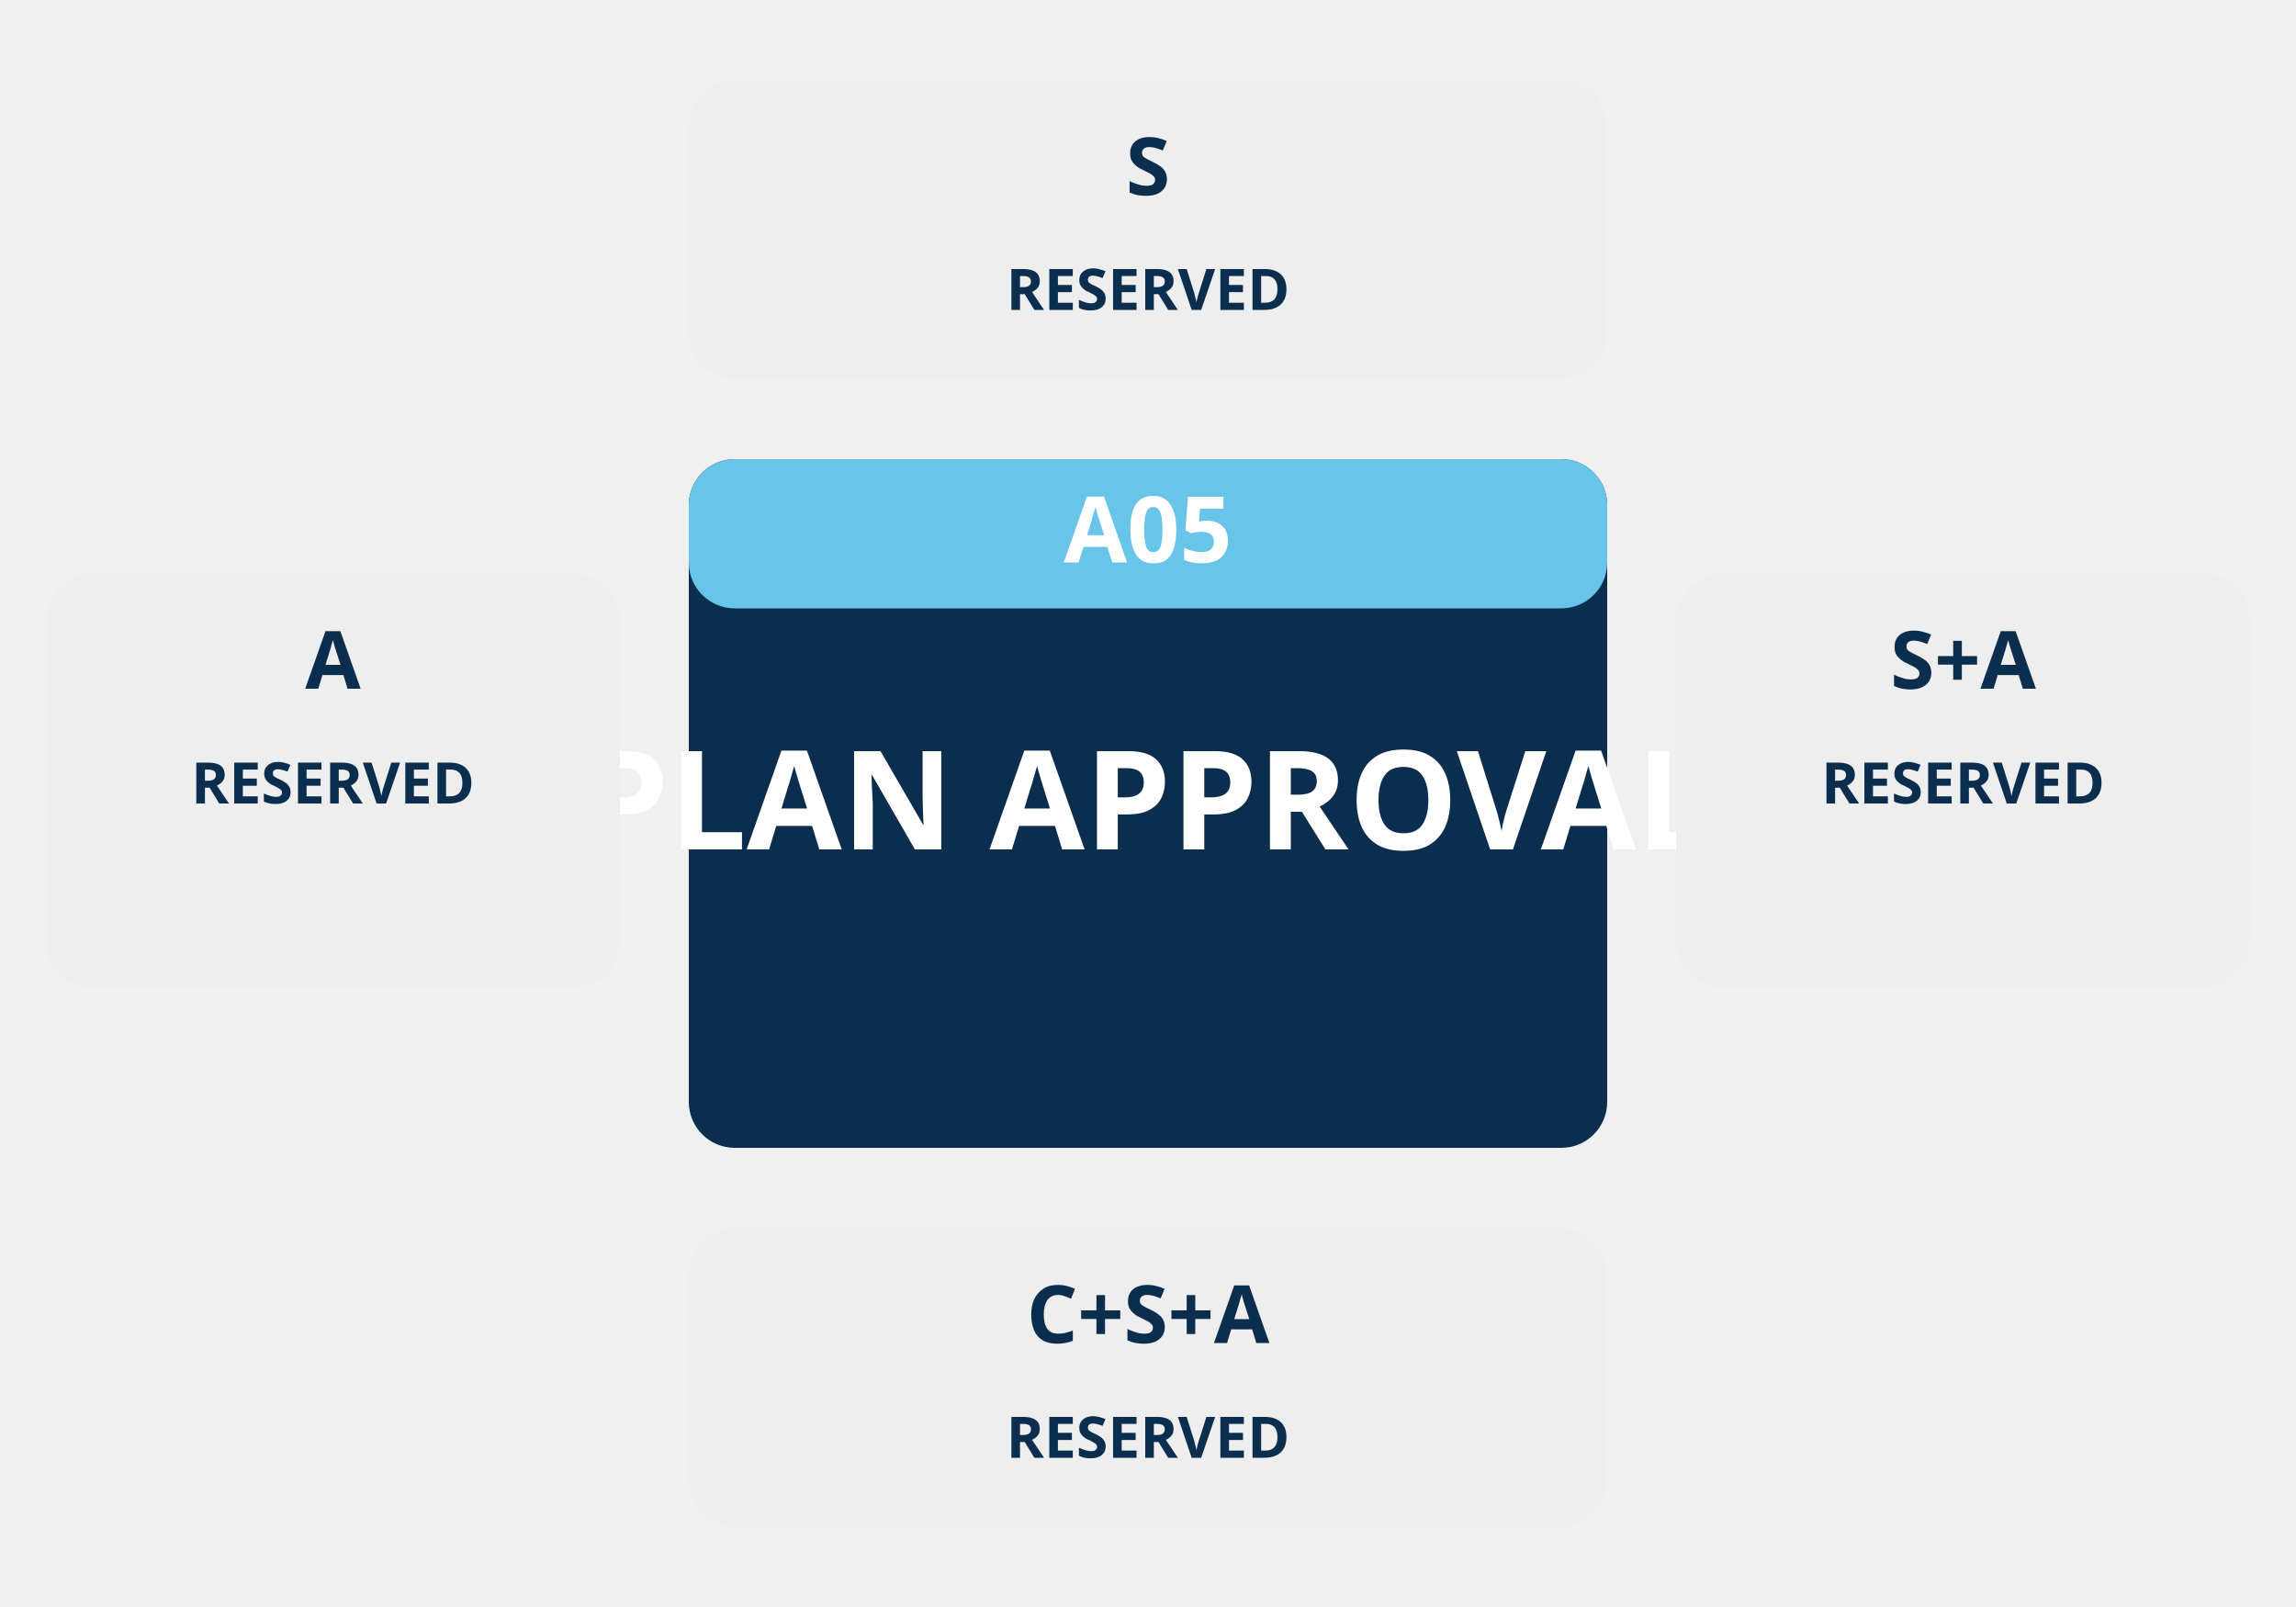
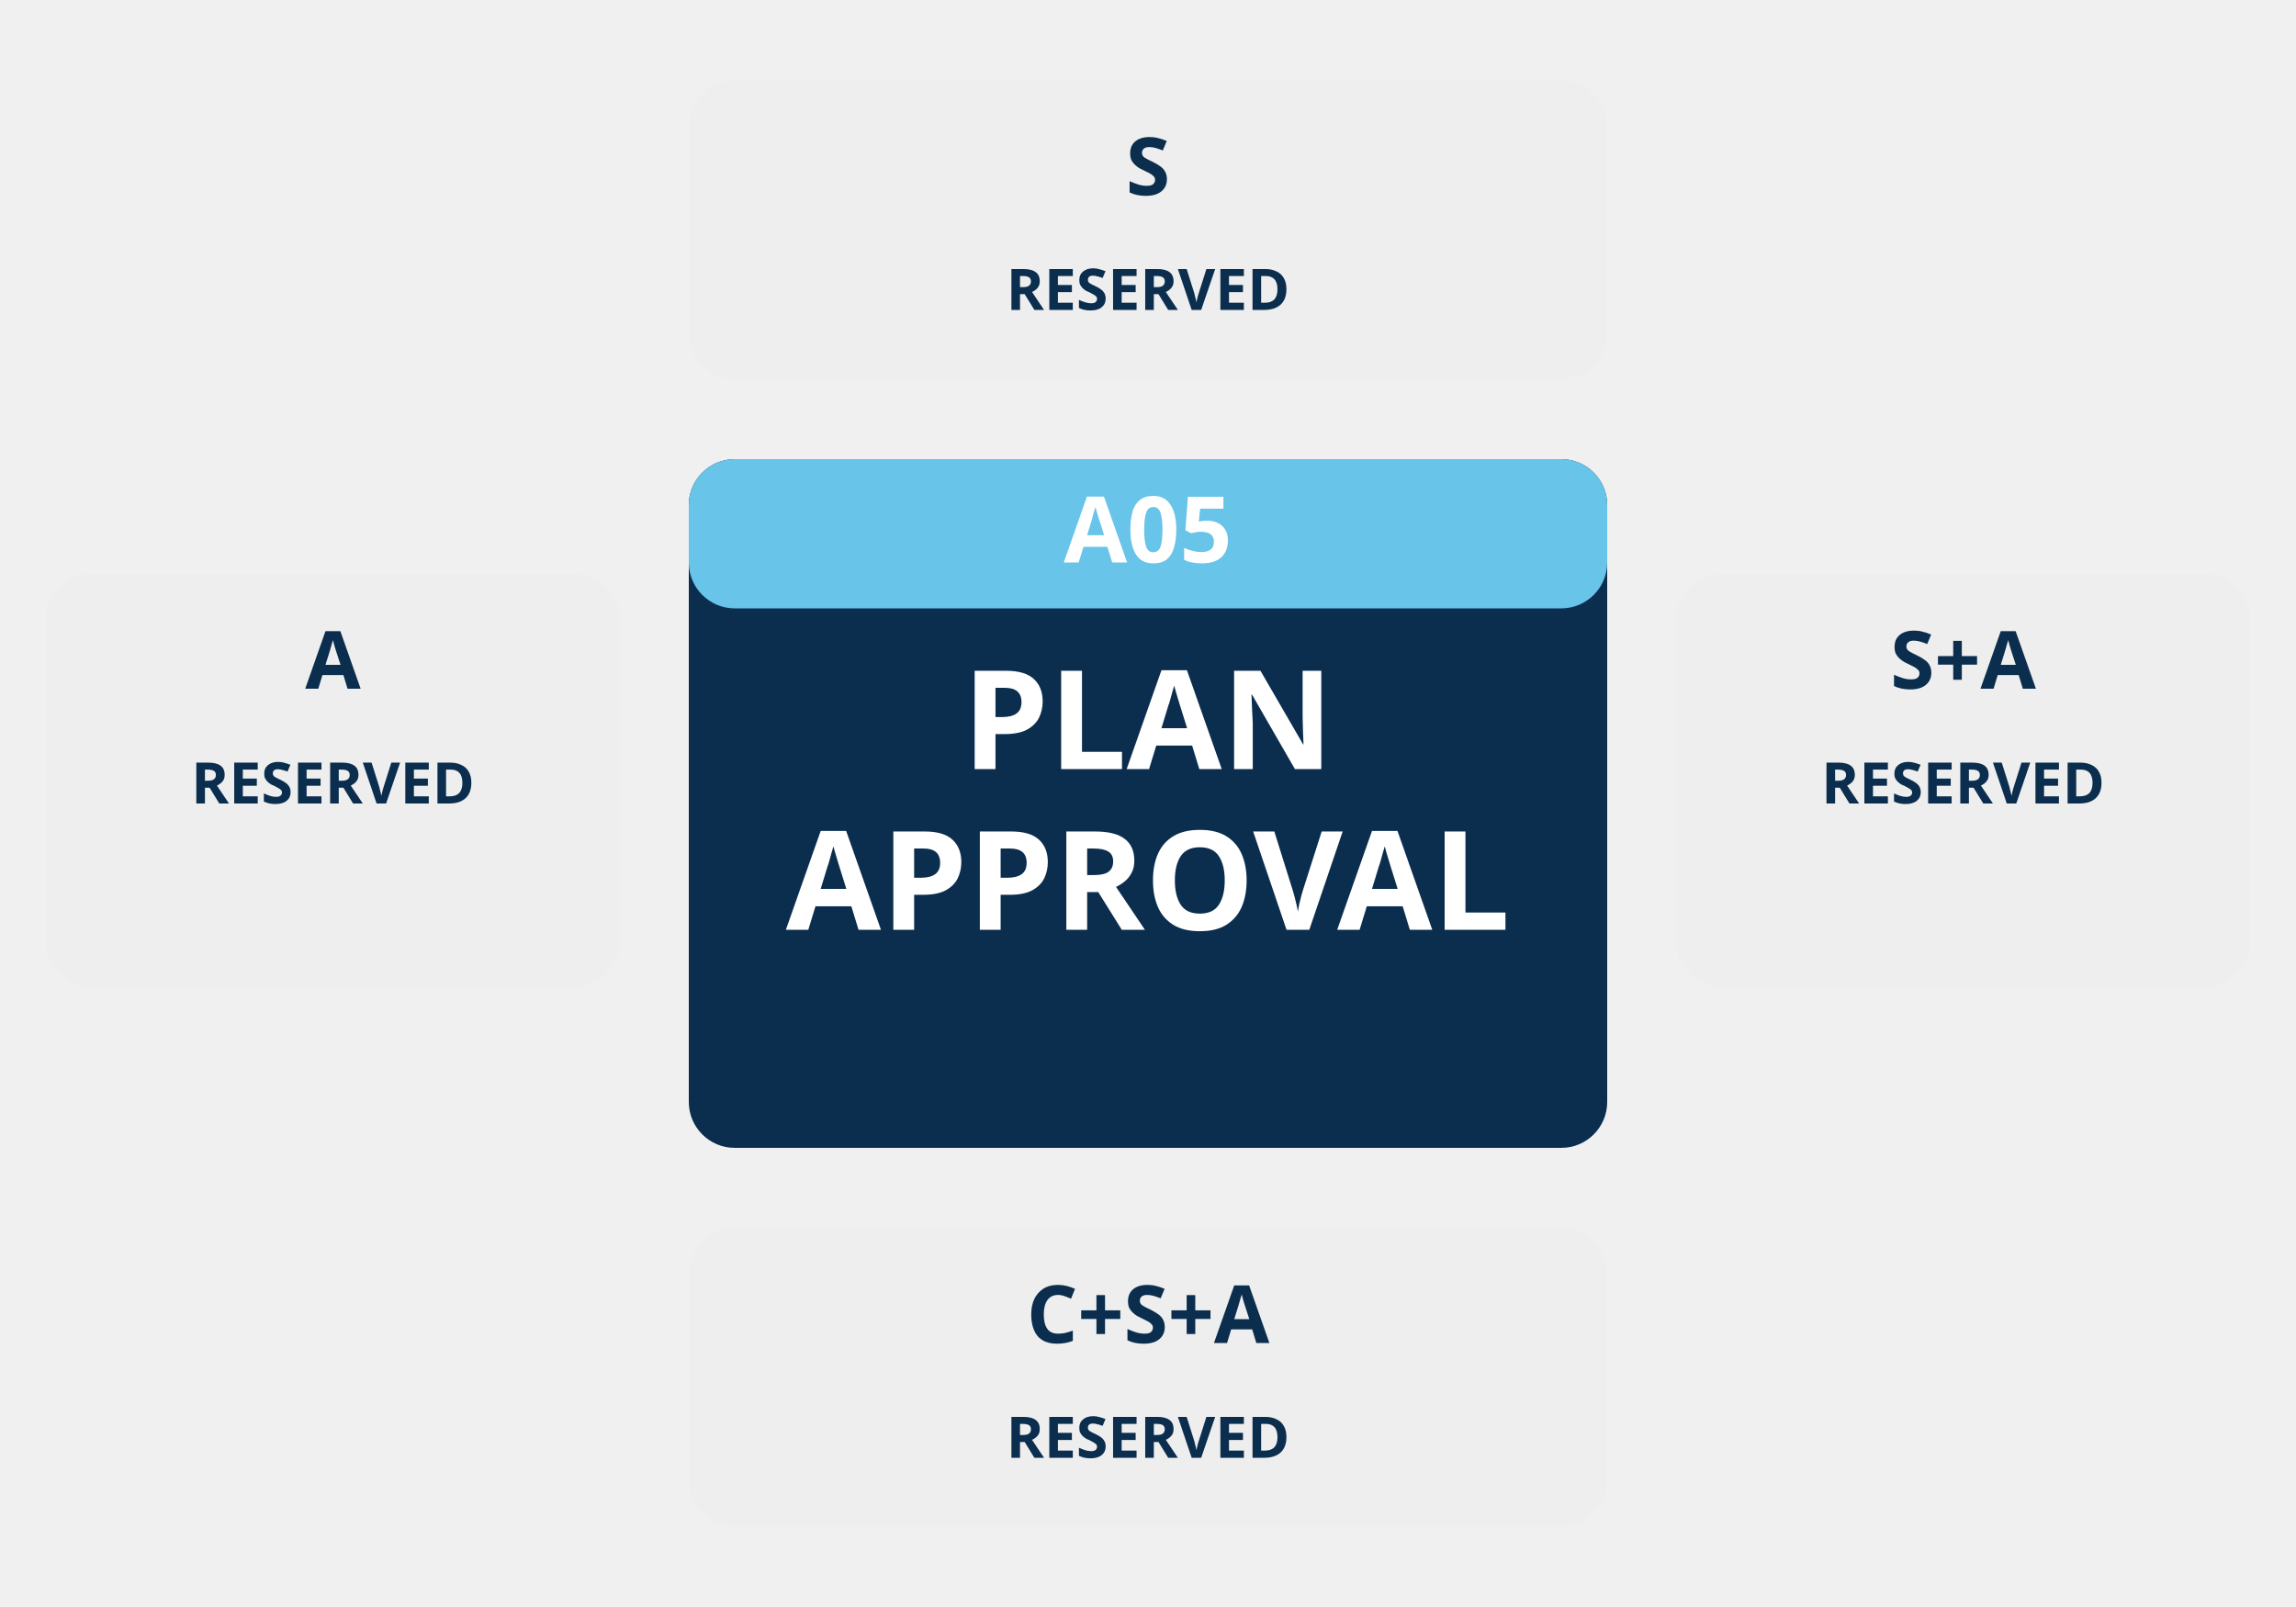
<svg xmlns="http://www.w3.org/2000/svg" width="200" height="140" viewBox="0 0 200 140" role="img" aria-labelledby="title desc">
  <style>.id{font:700 8px sans-serif;fill:#fff}.name{font:700 12px sans-serif;fill:#fff}.mod{font:700 7px sans-serif;fill:#0B2E4F;text-anchor:middle}.action{font:700 5px sans-serif;fill:#0B2E4F;text-anchor:middle}</style>
  <rect x="60" y="40" width="80" height="60" rx="4" fill="#0B2E4F" />
  <rect x="60" y="40" width="80" height="13" rx="4" fill="#68C4E8" />
  <text x="100" y="49" class="id" text-anchor="middle">A05</text>
-   <text x="100" y="74" class="name" text-anchor="middle">PLAN APPROVAL</text>
+   <text x="100" y="67" class="name" text-anchor="middle">PLAN</text>
+   <text x="100" y="81" class="name" text-anchor="middle">APPROVAL</text>
  <rect x="60" y="7" width="80" height="26" rx="4" fill="#EEEEEE" />
  <text x="100.0" y="17" class="mod">S</text>
-   <text x="100.0" y="27" class="action">RESERVED</text>
+   <text x="100.0" y="27" class="action" textLength="75" lengthAdjust="spacingAndGlyphs">RESERVED</text>
  <rect x="4" y="50" width="50" height="36" rx="4" fill="#EEEEEE" />
  <text x="29.0" y="60" class="mod">A</text>
-   <text x="29.0" y="70" class="action">RESERVED</text>
+   <text x="29.0" y="70" class="action" textLength="45" lengthAdjust="spacingAndGlyphs">RESERVED</text>
  <rect x="146" y="50" width="50" height="36" rx="4" fill="#EEEEEE" />
  <text x="171.0" y="60" class="mod">S+A</text>
-   <text x="171.0" y="70" class="action">RESERVED</text>
+   <text x="171.0" y="70" class="action" textLength="45" lengthAdjust="spacingAndGlyphs">RESERVED</text>
  <rect x="60" y="107" width="80" height="26" rx="4" fill="#EEEEEE" />
  <text x="100.0" y="117" class="mod">C+S+A</text>
-   <text x="100.0" y="127" class="action">RESERVED</text>
+   <text x="100.0" y="127" class="action" textLength="75" lengthAdjust="spacingAndGlyphs">RESERVED</text>
</svg>
